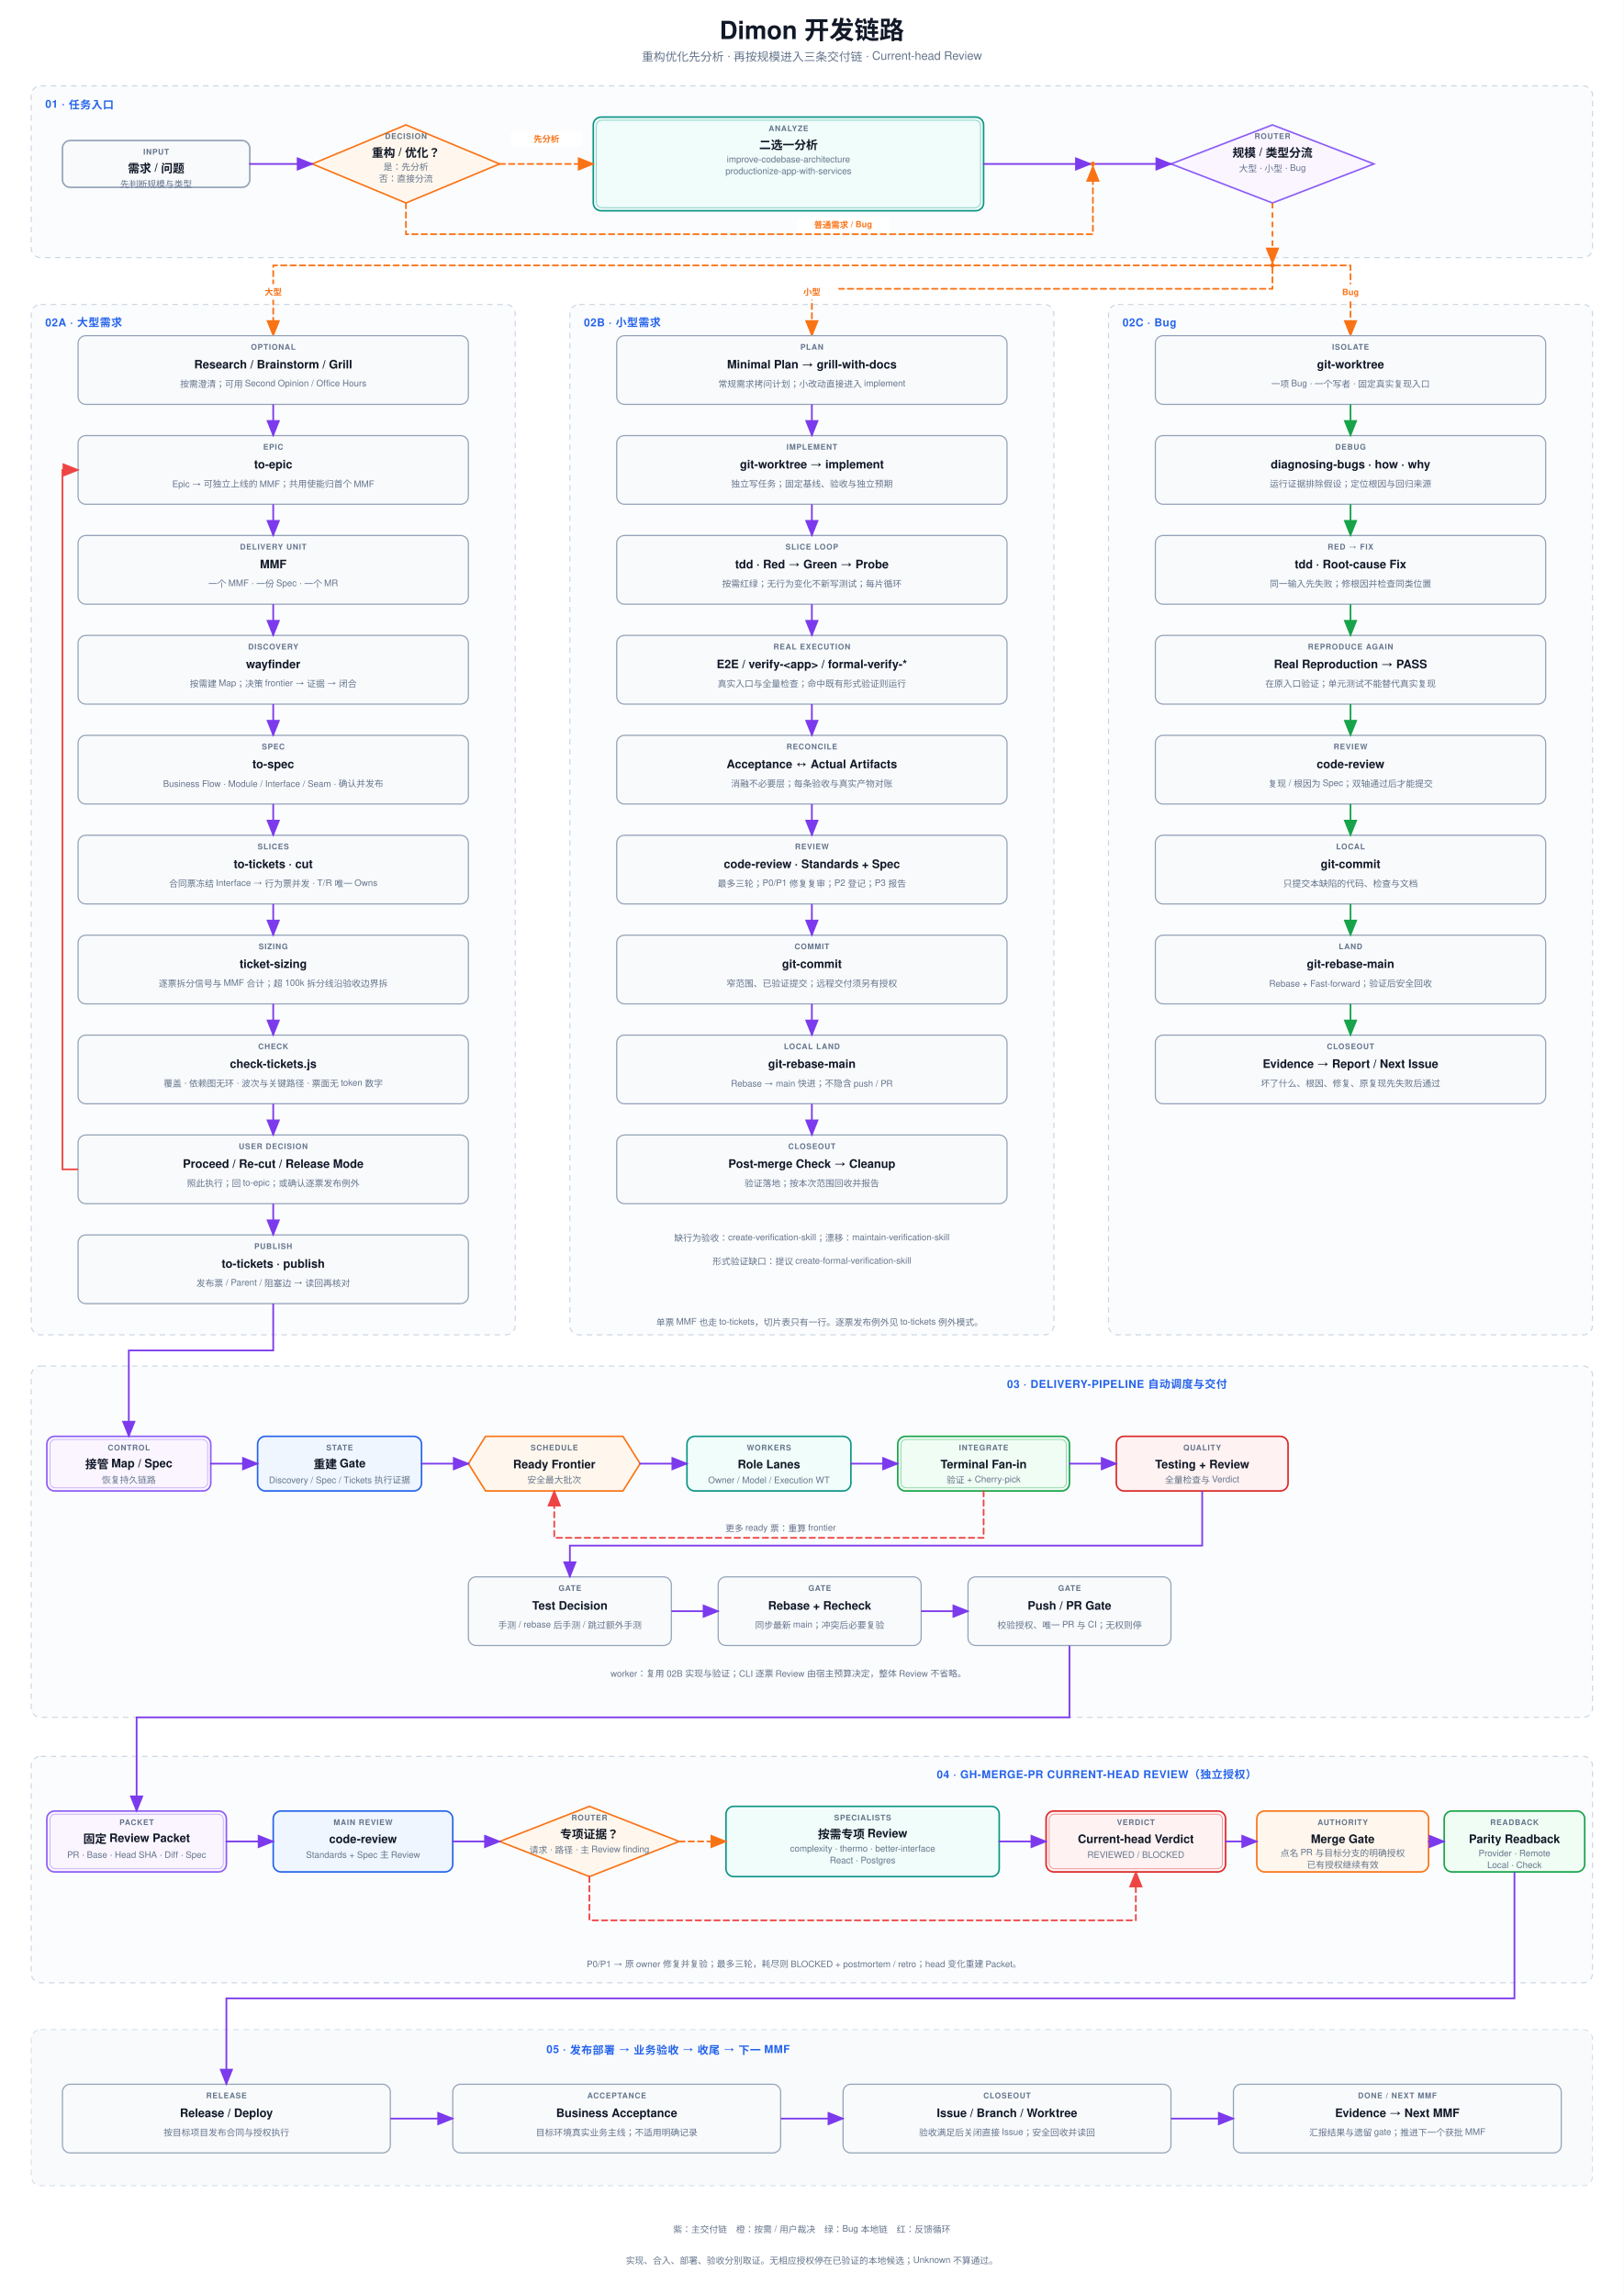
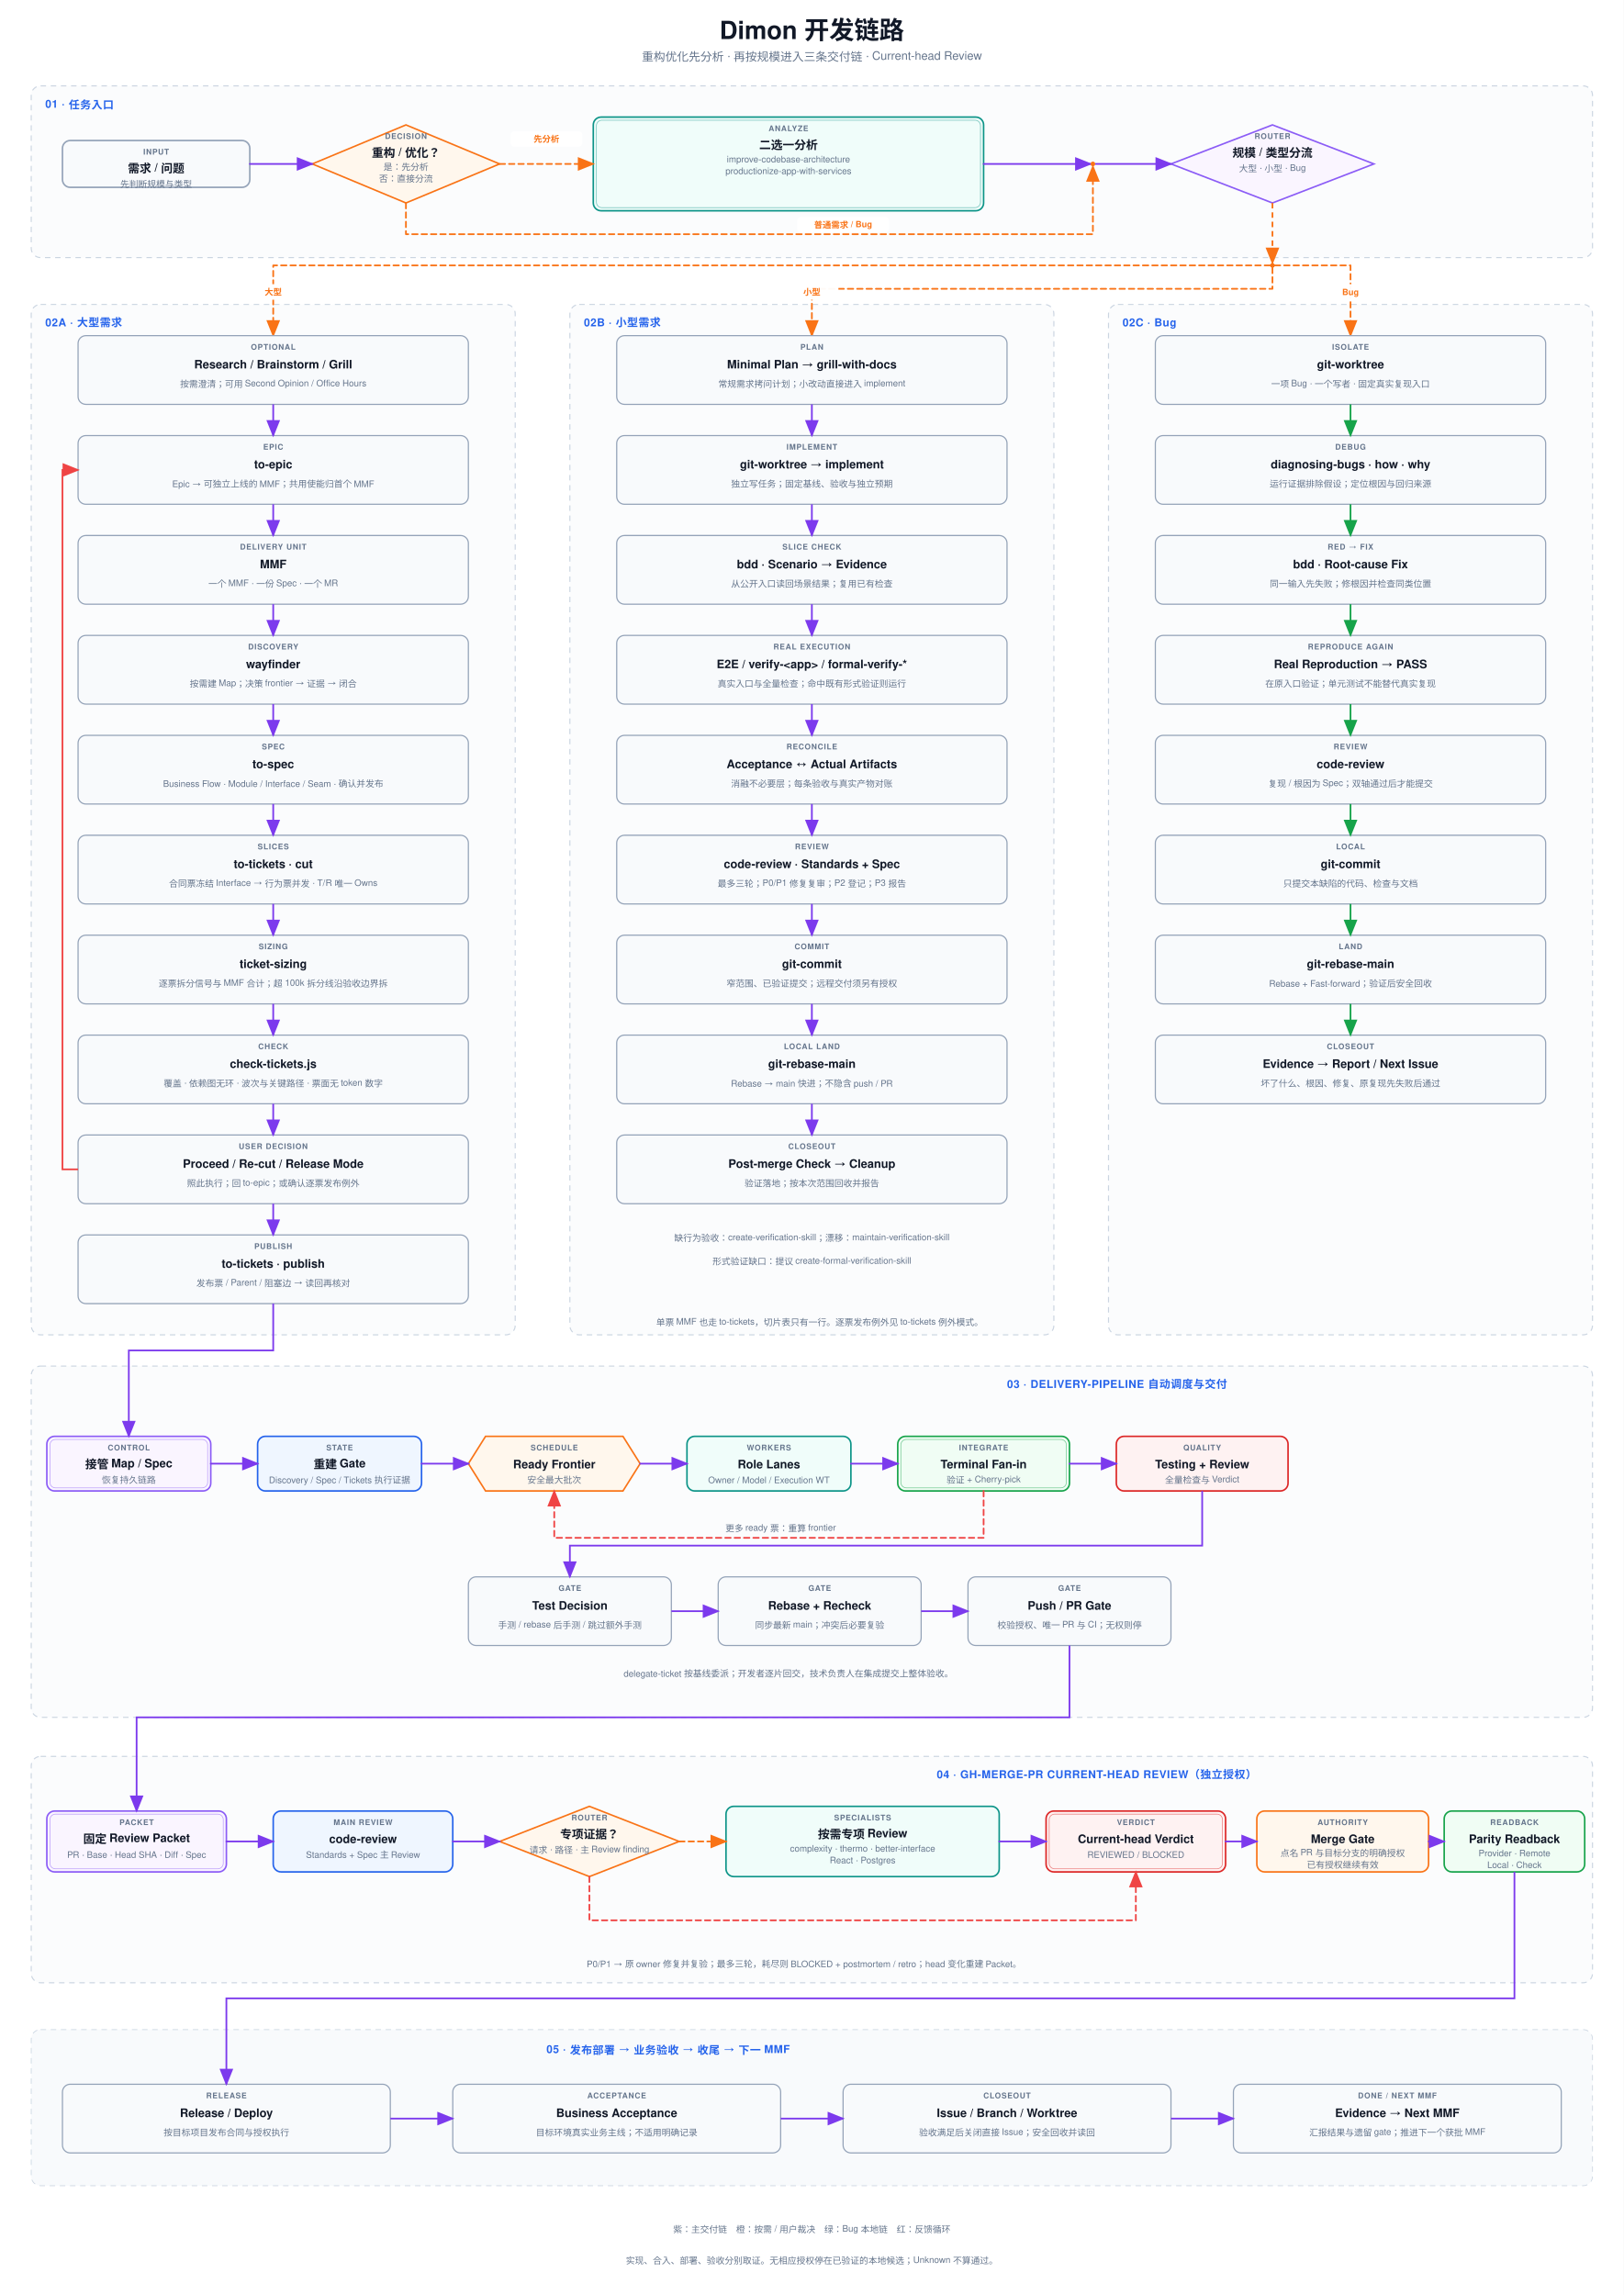
<svg xmlns="http://www.w3.org/2000/svg" viewBox="0 0 2080 2940" width="2080" height="2940">
  <style>
text { font-family: 'Helvetica Neue', Helvetica, Arial, 'PingFang SC', 'Microsoft YaHei', sans-serif; }
.title { fill:#111827; font-size:32px; font-weight:700; }
.subtitle { fill:#64748b; font-size:15px; }
.section { fill:#2563eb; font-size:14px; font-weight:700; letter-spacing:0.04em; }
.type { fill:#64748b; font-size:10px; font-weight:700; letter-spacing:0.08em; }
.node-title { fill:#111827; font-size:15px; font-weight:700; }
.node-sub { fill:#64748b; font-size:11.5px; }
.edge-label { font-size:11px; font-weight:600; }
.legend { fill:#475569; font-size:12px; }
.footer { fill:#64748b; font-size:12px; }
</style>
  <defs>
    <marker id="arrow-control" markerWidth="10" markerHeight="8" refX="9" refY="4" orient="auto">
      <polygon points="0 0, 10 4, 0 8" fill="#7c3aed" />
    </marker>
    <marker id="arrow-choice" markerWidth="10" markerHeight="8" refX="9" refY="4" orient="auto">
      <polygon points="0 0, 10 4, 0 8" fill="#f97316" />
    </marker>
    <marker id="arrow-bug" markerWidth="10" markerHeight="8" refX="9" refY="4" orient="auto">
      <polygon points="0 0, 10 4, 0 8" fill="#16a34a" />
    </marker>
    <marker id="arrow-feedback" markerWidth="10" markerHeight="8" refX="9" refY="4" orient="auto">
      <polygon points="0 0, 10 4, 0 8" fill="#ef4444" />
    </marker>
  </defs>
  <rect data-graph-role="background" width="2080" height="2940" fill="#ffffff" />
  <text x="1040" y="50" text-anchor="middle" class="title">Dimon 开发链路</text>
  <text x="1040" y="78" text-anchor="middle" class="subtitle">重构优化先分析 · 再按规模进入三条交付链 · Current-head Review</text>
  <g data-graph-role="container">
    <rect data-graph-role="container" x="40" y="110" width="2000" height="220" rx="12" fill="#f8fafc" fill-opacity="0.58" stroke="#cbd5e1" stroke-width="1.4" stroke-dasharray="7 6" />
    <text x="58" y="138" class="section">01 · 任务入口</text>
  </g>
  <g data-graph-role="container">
    <rect data-graph-role="container" x="40" y="390" width="620" height="1320" rx="12" fill="#f8fafc" fill-opacity="0.58" stroke="#cbd5e1" stroke-width="1.4" stroke-dasharray="7 6" />
    <text x="58" y="418" class="section">02A · 大型需求</text>
  </g>
  <g data-graph-role="container">
    <rect data-graph-role="container" x="730" y="390" width="620" height="1320" rx="12" fill="#f8fafc" fill-opacity="0.58" stroke="#cbd5e1" stroke-width="1.4" stroke-dasharray="7 6" />
    <text x="748" y="418" class="section">02B · 小型需求</text>
  </g>
  <g data-graph-role="container">
    <rect data-graph-role="container" x="1420" y="390" width="620" height="1320" rx="12" fill="#f8fafc" fill-opacity="0.58" stroke="#cbd5e1" stroke-width="1.4" stroke-dasharray="7 6" />
    <text x="1438" y="418" class="section">02C · Bug</text>
  </g>
  <g data-graph-role="node" data-node-id="request">
    <rect x="80" y="180" width="240" height="60" rx="10" fill="#f8fafc" stroke="#94a3b8" stroke-width="2" />
    <text x="200.0" y="198" text-anchor="middle" class="type">INPUT</text>
    <text x="200.0" y="221" text-anchor="middle" class="node-title">需求 / 问题</text>
    <text x="200.0" y="240" text-anchor="middle" class="node-sub">先判断规模与类型</text>
  </g>
  <g data-graph-role="node" data-node-id="kind">
    <polygon points="520.0,160 640,210.0 520.0,260 400,210.0" fill="#fff7ed" stroke="#f97316" stroke-width="2" />
    <text x="520.0" y="178" text-anchor="middle" class="type">DECISION</text>
    <text x="520.0" y="201" text-anchor="middle" class="node-title">重构 / 优化？</text>
    <text x="520.0" y="218" text-anchor="middle" class="node-sub">是：先分析</text>
    <text x="520.0" y="233" text-anchor="middle" class="node-sub">否：直接分流</text>
  </g>
  <g data-graph-role="node" data-node-id="analysis">
    <rect x="760" y="150" width="500" height="120" rx="10" fill="#f0fdfa" stroke="#0d9488" stroke-width="2" />
    <rect x="764" y="154" width="492" height="112" rx="7" fill="none" stroke="#0d9488" stroke-width="0.9" opacity="0.55" />
    <text x="1010.0" y="168" text-anchor="middle" class="type">ANALYZE</text>
    <text x="1010.0" y="191" text-anchor="middle" class="node-title">二选一分析</text>
    <text x="1010.0" y="208" text-anchor="middle" class="node-sub">improve-codebase-architecture</text>
    <text x="1010.0" y="223" text-anchor="middle" class="node-sub">productionize-app-with-services</text>
  </g>
  <g data-graph-role="node" data-node-id="route">
    <polygon points="1630.0,160 1760,210.0 1630.0,260 1500,210.0" fill="#faf5ff" stroke="#8b5cf6" stroke-width="2" />
    <text x="1630.0" y="178" text-anchor="middle" class="type">ROUTER</text>
    <text x="1630.0" y="201" text-anchor="middle" class="node-title">规模 / 类型分流</text>
    <text x="1630.0" y="220" text-anchor="middle" class="node-sub">大型 · 小型 · Bug</text>
  </g>
  <path id="start" data-graph-role="edge" data-source="request" data-target="kind" d="M320 210 H400" fill="none" stroke="#7c3aed" stroke-width="2.2" stroke-linejoin="round" stroke-linecap="round" marker-end="url(#arrow-control)" />
  <path id="kind-analysis" data-graph-role="edge" data-source="kind" data-target="analysis" d="M640 210 H760" fill="none" stroke="#f97316" stroke-width="2.2" stroke-linejoin="round" stroke-linecap="round" marker-end="url(#arrow-choice)" stroke-dasharray="7 5" />
  <path id="analysis-route" data-graph-role="edge" data-source="analysis" data-target="entry-junction" d="M1260 210 H1397" fill="none" stroke="#7c3aed" stroke-width="2.2" stroke-linejoin="round" stroke-linecap="round" marker-end="url(#arrow-control)" />
  <path id="kind-direct" data-graph-role="edge" data-source="kind" data-target="entry-junction" d="M520 260 V300 H1400 V213" fill="none" stroke="#f97316" stroke-width="2.2" stroke-linejoin="round" stroke-linecap="round" marker-end="url(#arrow-choice)" stroke-dasharray="7 5" />
  <g data-graph-role="label">
    <rect x="654.0" y="168" width="92" height="20" rx="5" fill="#ffffff" opacity="0.96" />
    <text x="700" y="182" text-anchor="middle" class="edge-label" fill="#f97316">先分析</text>
  </g>
  <g data-graph-role="label">
    <rect x="1021.0" y="278" width="118" height="20" rx="5" fill="#ffffff" opacity="0.96" />
    <text x="1080" y="292" text-anchor="middle" class="edge-label" fill="#f97316">普通需求 / Bug</text>
  </g>
  <path id="route-0" data-graph-role="edge" data-source="route-junction" data-target="large-clarify" d="M1627 340 H350 V430" fill="none" stroke="#f97316" stroke-width="2.2" stroke-linejoin="round" stroke-linecap="round" marker-end="url(#arrow-choice)" stroke-dasharray="7 5" />
  <g data-graph-role="label">
    <rect x="316.0" y="364" width="68" height="20" rx="5" fill="#ffffff" opacity="0.96" />
    <text x="350" y="378" text-anchor="middle" class="edge-label" fill="#f97316">大型</text>
  </g>
  <path id="route-1" data-graph-role="edge" data-source="route-junction" data-target="small-grill" d="M1630 343 V370 H1040 V430" fill="none" stroke="#f97316" stroke-width="2.2" stroke-linejoin="round" stroke-linecap="round" marker-end="url(#arrow-choice)" stroke-dasharray="7 5" />
  <g data-graph-role="label">
    <rect x="1006.0" y="364" width="68" height="20" rx="5" fill="#ffffff" opacity="0.96" />
    <text x="1040" y="378" text-anchor="middle" class="edge-label" fill="#f97316">小型</text>
  </g>
  <path id="route-2" data-graph-role="edge" data-source="route-junction" data-target="bug-worktree" d="M1633 340 H1730 V430" fill="none" stroke="#f97316" stroke-width="2.2" stroke-linejoin="round" stroke-linecap="round" marker-end="url(#arrow-choice)" stroke-dasharray="7 5" />
  <g data-graph-role="label">
    <rect x="1696.0" y="364" width="68" height="20" rx="5" fill="#ffffff" opacity="0.96" />
    <text x="1730" y="378" text-anchor="middle" class="edge-label" fill="#f97316">Bug</text>
  </g>
  <path id="entry-route" data-graph-role="edge" data-source="entry-junction" data-target="route" d="M1403 210 H1500" fill="none" stroke="#7c3aed" stroke-width="2.2" marker-end="url(#arrow-control)" />
  <path id="route-trunk" data-graph-role="edge" data-source="route" data-target="route-junction" d="M1630 260 V337" fill="none" stroke="#f97316" stroke-width="2.2" marker-end="url(#arrow-choice)" stroke-dasharray="7 5" />
  <g data-graph-role="node" data-node-id="entry-junction">
    <circle cx="1400" cy="210" r="3" fill="#f97316" />
  </g>
  <g data-graph-role="node" data-node-id="route-junction">
    <circle cx="1630" cy="340" r="3" fill="#f97316" />
  </g>
  <g data-graph-role="node" data-node-id="large-clarify" id="large-clarify">
    <rect x="100" y="430" width="500" height="88" rx="10" fill="#f8fafc" stroke="#94a3b8" stroke-width="1.5" />
    <text x="350.0" y="448" text-anchor="middle" class="type">OPTIONAL</text>
    <text x="350.0" y="472" text-anchor="middle" class="node-title">Research / Brainstorm / Grill</text>
    <text x="350.0" y="496" text-anchor="middle" class="node-sub">按需澄清；可用 Second Opinion / Office Hours</text>
  </g>
  <g data-graph-role="node" data-node-id="to-epic" id="to-epic">
    <rect x="100" y="558" width="500" height="88" rx="10" fill="#f8fafc" stroke="#94a3b8" stroke-width="1.5" />
    <text x="350.0" y="576" text-anchor="middle" class="type">EPIC</text>
    <text x="350.0" y="600" text-anchor="middle" class="node-title">to-epic</text>
    <text x="350.0" y="624" text-anchor="middle" class="node-sub">Epic → 可独立上线的 MMF；共用使能归首个 MMF</text>
  </g>
  <path id="large-clarify-1" data-graph-role="edge" data-source="large-clarify" data-target="to-epic" d="M350 518 V558" fill="none" stroke="#7c3aed" stroke-width="2.2" marker-end="url(#arrow-control)" />
  <g data-graph-role="node" data-node-id="mmf" id="mmf">
    <rect x="100" y="686" width="500" height="88" rx="10" fill="#f8fafc" stroke="#94a3b8" stroke-width="1.5" />
    <text x="350.0" y="704" text-anchor="middle" class="type">DELIVERY UNIT</text>
    <text x="350.0" y="728" text-anchor="middle" class="node-title">MMF</text>
    <text x="350.0" y="752" text-anchor="middle" class="node-sub">一个 MMF · 一份 Spec · 一个 MR</text>
  </g>
  <path id="large-clarify-2" data-graph-role="edge" data-source="to-epic" data-target="mmf" d="M350 646 V686" fill="none" stroke="#7c3aed" stroke-width="2.2" marker-end="url(#arrow-control)" />
  <g data-graph-role="node" data-node-id="large-wayfinder" id="large-wayfinder">
    <rect x="100" y="814" width="500" height="88" rx="10" fill="#f8fafc" stroke="#94a3b8" stroke-width="1.5" />
    <text x="350.0" y="832" text-anchor="middle" class="type">DISCOVERY</text>
    <text x="350.0" y="856" text-anchor="middle" class="node-title">wayfinder</text>
    <text x="350.0" y="880" text-anchor="middle" class="node-sub">按需建 Map；决策 frontier → 证据 → 闭合</text>
  </g>
  <path id="large-clarify-3" data-graph-role="edge" data-source="mmf" data-target="large-wayfinder" d="M350 774 V814" fill="none" stroke="#7c3aed" stroke-width="2.2" marker-end="url(#arrow-control)" />
  <g data-graph-role="node" data-node-id="to-spec" id="to-spec">
    <rect x="100" y="942" width="500" height="88" rx="10" fill="#f8fafc" stroke="#94a3b8" stroke-width="1.5" />
    <text x="350.0" y="960" text-anchor="middle" class="type">SPEC</text>
    <text x="350.0" y="984" text-anchor="middle" class="node-title">to-spec</text>
    <text x="350.0" y="1008" text-anchor="middle" class="node-sub">Business Flow · Module / Interface / Seam · 确认并发布</text>
  </g>
  <path id="large-clarify-4" data-graph-role="edge" data-source="large-wayfinder" data-target="to-spec" d="M350 902 V942" fill="none" stroke="#7c3aed" stroke-width="2.2" marker-end="url(#arrow-control)" />
  <g data-graph-role="node" data-node-id="to-tickets" id="to-tickets">
    <rect x="100" y="1070" width="500" height="88" rx="10" fill="#f8fafc" stroke="#94a3b8" stroke-width="1.5" />
    <text x="350.0" y="1088" text-anchor="middle" class="type">SLICES</text>
    <text x="350.0" y="1112" text-anchor="middle" class="node-title">to-tickets · cut</text>
    <text x="350.0" y="1136" text-anchor="middle" class="node-sub">合同票冻结 Interface → 行为票并发 · T/R 唯一 Owns</text>
  </g>
  <path id="large-clarify-5" data-graph-role="edge" data-source="to-spec" data-target="to-tickets" d="M350 1030 V1070" fill="none" stroke="#7c3aed" stroke-width="2.2" marker-end="url(#arrow-control)" />
  <g data-graph-role="node" data-node-id="ticket-sizing" id="ticket-sizing">
    <rect x="100" y="1198" width="500" height="88" rx="10" fill="#f8fafc" stroke="#94a3b8" stroke-width="1.5" />
    <text x="350.0" y="1216" text-anchor="middle" class="type">SIZING</text>
    <text x="350.0" y="1240" text-anchor="middle" class="node-title">ticket-sizing</text>
    <text x="350.0" y="1264" text-anchor="middle" class="node-sub">逐票拆分信号与 MMF 合计；超 100k 拆分线沿验收边界拆</text>
  </g>
  <path id="large-clarify-6" data-graph-role="edge" data-source="to-tickets" data-target="ticket-sizing" d="M350 1158 V1198" fill="none" stroke="#7c3aed" stroke-width="2.2" marker-end="url(#arrow-control)" />
  <g data-graph-role="node" data-node-id="check-tickets" id="check-tickets">
    <rect x="100" y="1326" width="500" height="88" rx="10" fill="#f8fafc" stroke="#94a3b8" stroke-width="1.5" />
    <text x="350.0" y="1344" text-anchor="middle" class="type">CHECK</text>
    <text x="350.0" y="1368" text-anchor="middle" class="node-title">check-tickets.js</text>
    <text x="350.0" y="1392" text-anchor="middle" class="node-sub">覆盖 · 依赖图无环 · 波次与关键路径 · 票面无 token 数字</text>
  </g>
  <path id="large-clarify-7" data-graph-role="edge" data-source="ticket-sizing" data-target="check-tickets" d="M350 1286 V1326" fill="none" stroke="#7c3aed" stroke-width="2.2" marker-end="url(#arrow-control)" />
  <g data-graph-role="node" data-node-id="ticket-decision" id="ticket-decision">
    <rect x="100" y="1454" width="500" height="88" rx="10" fill="#f8fafc" stroke="#94a3b8" stroke-width="1.5" />
    <text x="350.0" y="1472" text-anchor="middle" class="type">USER DECISION</text>
    <text x="350.0" y="1496" text-anchor="middle" class="node-title">Proceed / Re-cut / Release Mode</text>
    <text x="350.0" y="1520" text-anchor="middle" class="node-sub">照此执行；回 to-epic；或确认逐票发布例外</text>
  </g>
  <path id="large-clarify-8" data-graph-role="edge" data-source="check-tickets" data-target="ticket-decision" d="M350 1414 V1454" fill="none" stroke="#7c3aed" stroke-width="2.2" marker-end="url(#arrow-control)" />
  <g data-graph-role="node" data-node-id="to-tickets-publish" id="to-tickets-publish">
    <rect x="100" y="1582" width="500" height="88" rx="10" fill="#f8fafc" stroke="#94a3b8" stroke-width="1.5" />
    <text x="350.0" y="1600" text-anchor="middle" class="type">PUBLISH</text>
    <text x="350.0" y="1624" text-anchor="middle" class="node-title">to-tickets · publish</text>
    <text x="350.0" y="1648" text-anchor="middle" class="node-sub">发布票 / Parent / 阻塞边 → 读回再核对</text>
  </g>
  <path id="large-clarify-9" data-graph-role="edge" data-source="ticket-decision" data-target="to-tickets-publish" d="M350 1542 V1582" fill="none" stroke="#7c3aed" stroke-width="2.2" marker-end="url(#arrow-control)" />
  <g data-graph-role="node" data-node-id="small-grill" id="small-grill">
    <rect x="790" y="430" width="500" height="88" rx="10" fill="#f8fafc" stroke="#94a3b8" stroke-width="1.5" />
    <text x="1040.0" y="448" text-anchor="middle" class="type">PLAN</text>
    <text x="1040.0" y="472" text-anchor="middle" class="node-title">Minimal Plan → grill-with-docs</text>
    <text x="1040.0" y="496" text-anchor="middle" class="node-sub">常规需求拷问计划；小改动直接进入 implement</text>
  </g>
  <g data-graph-role="node" data-node-id="implement" id="implement">
    <rect x="790" y="558" width="500" height="88" rx="10" fill="#f8fafc" stroke="#94a3b8" stroke-width="1.5" />
    <text x="1040.0" y="576" text-anchor="middle" class="type">IMPLEMENT</text>
    <text x="1040.0" y="600" text-anchor="middle" class="node-title">git-worktree → implement</text>
    <text x="1040.0" y="624" text-anchor="middle" class="node-sub">独立写任务；固定基线、验收与独立预期</text>
  </g>
  <path id="small-grill-1" data-graph-role="edge" data-source="small-grill" data-target="implement" d="M1040 518 V558" fill="none" stroke="#7c3aed" stroke-width="2.2" marker-end="url(#arrow-control)" />
-   <g data-graph-role="node" data-node-id="tdd" id="tdd">
+   <g data-graph-role="node" data-node-id="bdd" id="bdd">
    <rect x="790" y="686" width="500" height="88" rx="10" fill="#f8fafc" stroke="#94a3b8" stroke-width="1.5" />
-     <text x="1040.0" y="704" text-anchor="middle" class="type">SLICE LOOP</text>
-     <text x="1040.0" y="728" text-anchor="middle" class="node-title">tdd · Red → Green → Probe</text>
-     <text x="1040.0" y="752" text-anchor="middle" class="node-sub">按需红绿；无行为变化不新写测试；每片循环</text>
-   </g>
-   <path id="small-grill-2" data-graph-role="edge" data-source="implement" data-target="tdd" d="M1040 646 V686" fill="none" stroke="#7c3aed" stroke-width="2.2" marker-end="url(#arrow-control)" />
+     <text x="1040.0" y="704" text-anchor="middle" class="type">SLICE CHECK</text>
+     <text x="1040.0" y="728" text-anchor="middle" class="node-title">bdd · Scenario → Evidence</text>
+     <text x="1040.0" y="752" text-anchor="middle" class="node-sub">从公开入口读回场景结果；复用已有检查</text>
+   </g>
+   <path id="small-grill-2" data-graph-role="edge" data-source="implement" data-target="bdd" d="M1040 646 V686" fill="none" stroke="#7c3aed" stroke-width="2.2" marker-end="url(#arrow-control)" />
  <g data-graph-role="node" data-node-id="verify" id="verify">
    <rect x="790" y="814" width="500" height="88" rx="10" fill="#f8fafc" stroke="#94a3b8" stroke-width="1.5" />
    <text x="1040.0" y="832" text-anchor="middle" class="type">REAL EXECUTION</text>
    <text x="1040.0" y="856" text-anchor="middle" class="node-title">E2E / verify-&lt;app&gt; / formal-verify-*</text>
    <text x="1040.0" y="880" text-anchor="middle" class="node-sub">真实入口与全量检查；命中既有形式验证则运行</text>
  </g>
-   <path id="small-grill-3" data-graph-role="edge" data-source="tdd" data-target="verify" d="M1040 774 V814" fill="none" stroke="#7c3aed" stroke-width="2.2" marker-end="url(#arrow-control)" />
+   <path id="small-grill-3" data-graph-role="edge" data-source="bdd" data-target="verify" d="M1040 774 V814" fill="none" stroke="#7c3aed" stroke-width="2.2" marker-end="url(#arrow-control)" />
  <g data-graph-role="node" data-node-id="reconcile" id="reconcile">
    <rect x="790" y="942" width="500" height="88" rx="10" fill="#f8fafc" stroke="#94a3b8" stroke-width="1.5" />
    <text x="1040.0" y="960" text-anchor="middle" class="type">RECONCILE</text>
    <text x="1040.0" y="984" text-anchor="middle" class="node-title">Acceptance ↔ Actual Artifacts</text>
    <text x="1040.0" y="1008" text-anchor="middle" class="node-sub">消融不必要层；每条验收与真实产物对账</text>
  </g>
  <path id="small-grill-4" data-graph-role="edge" data-source="verify" data-target="reconcile" d="M1040 902 V942" fill="none" stroke="#7c3aed" stroke-width="2.2" marker-end="url(#arrow-control)" />
  <g data-graph-role="node" data-node-id="local-review" id="local-review">
    <rect x="790" y="1070" width="500" height="88" rx="10" fill="#f8fafc" stroke="#94a3b8" stroke-width="1.5" />
    <text x="1040.0" y="1088" text-anchor="middle" class="type">REVIEW</text>
    <text x="1040.0" y="1112" text-anchor="middle" class="node-title">code-review · Standards + Spec</text>
    <text x="1040.0" y="1136" text-anchor="middle" class="node-sub">最多三轮；P0/P1 修复复审；P2 登记；P3 报告</text>
  </g>
  <path id="small-grill-5" data-graph-role="edge" data-source="reconcile" data-target="local-review" d="M1040 1030 V1070" fill="none" stroke="#7c3aed" stroke-width="2.2" marker-end="url(#arrow-control)" />
  <g data-graph-role="node" data-node-id="small-commit" id="small-commit">
    <rect x="790" y="1198" width="500" height="88" rx="10" fill="#f8fafc" stroke="#94a3b8" stroke-width="1.5" />
    <text x="1040.0" y="1216" text-anchor="middle" class="type">COMMIT</text>
    <text x="1040.0" y="1240" text-anchor="middle" class="node-title">git-commit</text>
    <text x="1040.0" y="1264" text-anchor="middle" class="node-sub">窄范围、已验证提交；远程交付须另有授权</text>
  </g>
  <path id="small-grill-6" data-graph-role="edge" data-source="local-review" data-target="small-commit" d="M1040 1158 V1198" fill="none" stroke="#7c3aed" stroke-width="2.2" marker-end="url(#arrow-control)" />
  <g data-graph-role="node" data-node-id="small-land" id="small-land">
    <rect x="790" y="1326" width="500" height="88" rx="10" fill="#f8fafc" stroke="#94a3b8" stroke-width="1.5" />
    <text x="1040.0" y="1344" text-anchor="middle" class="type">LOCAL LAND</text>
    <text x="1040.0" y="1368" text-anchor="middle" class="node-title">git-rebase-main</text>
    <text x="1040.0" y="1392" text-anchor="middle" class="node-sub">Rebase → main 快进；不隐含 push / PR</text>
  </g>
  <path id="small-grill-7" data-graph-role="edge" data-source="small-commit" data-target="small-land" d="M1040 1286 V1326" fill="none" stroke="#7c3aed" stroke-width="2.2" marker-end="url(#arrow-control)" />
  <g data-graph-role="node" data-node-id="small-close" id="small-close">
    <rect x="790" y="1454" width="500" height="88" rx="10" fill="#f8fafc" stroke="#94a3b8" stroke-width="1.5" />
    <text x="1040.0" y="1472" text-anchor="middle" class="type">CLOSEOUT</text>
    <text x="1040.0" y="1496" text-anchor="middle" class="node-title">Post-merge Check → Cleanup</text>
    <text x="1040.0" y="1520" text-anchor="middle" class="node-sub">验证落地；按本次范围回收并报告</text>
  </g>
  <path id="small-grill-8" data-graph-role="edge" data-source="small-land" data-target="small-close" d="M1040 1414 V1454" fill="none" stroke="#7c3aed" stroke-width="2.2" marker-end="url(#arrow-control)" />
  <g data-graph-role="node" data-node-id="bug-worktree" id="bug-worktree">
    <rect x="1480" y="430" width="500" height="88" rx="10" fill="#f8fafc" stroke="#94a3b8" stroke-width="1.5" />
    <text x="1730.0" y="448" text-anchor="middle" class="type">ISOLATE</text>
    <text x="1730.0" y="472" text-anchor="middle" class="node-title">git-worktree</text>
    <text x="1730.0" y="496" text-anchor="middle" class="node-sub">一项 Bug · 一个写者 · 固定真实复现入口</text>
  </g>
  <g data-graph-role="node" data-node-id="diagnosing-bugs" id="diagnosing-bugs">
    <rect x="1480" y="558" width="500" height="88" rx="10" fill="#f8fafc" stroke="#94a3b8" stroke-width="1.5" />
    <text x="1730.0" y="576" text-anchor="middle" class="type">DEBUG</text>
    <text x="1730.0" y="600" text-anchor="middle" class="node-title">diagnosing-bugs · how · why</text>
    <text x="1730.0" y="624" text-anchor="middle" class="node-sub">运行证据排除假设；定位根因与回归来源</text>
  </g>
  <path id="bug-worktree-1" data-graph-role="edge" data-source="bug-worktree" data-target="diagnosing-bugs" d="M1730 518 V558" fill="none" stroke="#16a34a" stroke-width="2.2" marker-end="url(#arrow-bug)" />
  <g data-graph-role="node" data-node-id="bug-fix" id="bug-fix">
    <rect x="1480" y="686" width="500" height="88" rx="10" fill="#f8fafc" stroke="#94a3b8" stroke-width="1.5" />
    <text x="1730.0" y="704" text-anchor="middle" class="type">RED → FIX</text>
-     <text x="1730.0" y="728" text-anchor="middle" class="node-title">tdd · Root-cause Fix</text>
+     <text x="1730.0" y="728" text-anchor="middle" class="node-title">bdd · Root-cause Fix</text>
    <text x="1730.0" y="752" text-anchor="middle" class="node-sub">同一输入先失败；修根因并检查同类位置</text>
  </g>
  <path id="bug-worktree-2" data-graph-role="edge" data-source="diagnosing-bugs" data-target="bug-fix" d="M1730 646 V686" fill="none" stroke="#16a34a" stroke-width="2.2" marker-end="url(#arrow-bug)" />
  <g data-graph-role="node" data-node-id="bug-verify" id="bug-verify">
    <rect x="1480" y="814" width="500" height="88" rx="10" fill="#f8fafc" stroke="#94a3b8" stroke-width="1.5" />
    <text x="1730.0" y="832" text-anchor="middle" class="type">REPRODUCE AGAIN</text>
    <text x="1730.0" y="856" text-anchor="middle" class="node-title">Real Reproduction → PASS</text>
    <text x="1730.0" y="880" text-anchor="middle" class="node-sub">在原入口验证；单元测试不能替代真实复现</text>
  </g>
  <path id="bug-worktree-3" data-graph-role="edge" data-source="bug-fix" data-target="bug-verify" d="M1730 774 V814" fill="none" stroke="#16a34a" stroke-width="2.2" marker-end="url(#arrow-bug)" />
  <g data-graph-role="node" data-node-id="bug-review" id="bug-review">
    <rect x="1480" y="942" width="500" height="88" rx="10" fill="#f8fafc" stroke="#94a3b8" stroke-width="1.5" />
    <text x="1730.0" y="960" text-anchor="middle" class="type">REVIEW</text>
    <text x="1730.0" y="984" text-anchor="middle" class="node-title">code-review</text>
    <text x="1730.0" y="1008" text-anchor="middle" class="node-sub">复现 / 根因为 Spec；双轴通过后才能提交</text>
  </g>
  <path id="bug-worktree-4" data-graph-role="edge" data-source="bug-verify" data-target="bug-review" d="M1730 902 V942" fill="none" stroke="#16a34a" stroke-width="2.2" marker-end="url(#arrow-bug)" />
  <g data-graph-role="node" data-node-id="git-commit" id="git-commit">
    <rect x="1480" y="1070" width="500" height="88" rx="10" fill="#f8fafc" stroke="#94a3b8" stroke-width="1.5" />
    <text x="1730.0" y="1088" text-anchor="middle" class="type">LOCAL</text>
    <text x="1730.0" y="1112" text-anchor="middle" class="node-title">git-commit</text>
    <text x="1730.0" y="1136" text-anchor="middle" class="node-sub">只提交本缺陷的代码、检查与文档</text>
  </g>
  <path id="bug-worktree-5" data-graph-role="edge" data-source="bug-review" data-target="git-commit" d="M1730 1030 V1070" fill="none" stroke="#16a34a" stroke-width="2.2" marker-end="url(#arrow-bug)" />
  <g data-graph-role="node" data-node-id="git-rebase-main" id="git-rebase-main">
    <rect x="1480" y="1198" width="500" height="88" rx="10" fill="#f8fafc" stroke="#94a3b8" stroke-width="1.5" />
    <text x="1730.0" y="1216" text-anchor="middle" class="type">LAND</text>
    <text x="1730.0" y="1240" text-anchor="middle" class="node-title">git-rebase-main</text>
    <text x="1730.0" y="1264" text-anchor="middle" class="node-sub">Rebase + Fast-forward；验证后安全回收</text>
  </g>
  <path id="bug-worktree-6" data-graph-role="edge" data-source="git-commit" data-target="git-rebase-main" d="M1730 1158 V1198" fill="none" stroke="#16a34a" stroke-width="2.2" marker-end="url(#arrow-bug)" />
  <g data-graph-role="node" data-node-id="bug-close" id="bug-close">
    <rect x="1480" y="1326" width="500" height="88" rx="10" fill="#f8fafc" stroke="#94a3b8" stroke-width="1.5" />
    <text x="1730.0" y="1344" text-anchor="middle" class="type">CLOSEOUT</text>
    <text x="1730.0" y="1368" text-anchor="middle" class="node-title">Evidence → Report / Next Issue</text>
    <text x="1730.0" y="1392" text-anchor="middle" class="node-sub">坏了什么、根因、修复、原复现先失败后通过</text>
  </g>
  <path id="bug-worktree-7" data-graph-role="edge" data-source="git-rebase-main" data-target="bug-close" d="M1730 1286 V1326" fill="none" stroke="#16a34a" stroke-width="2.2" marker-end="url(#arrow-bug)" />
  <path id="re-cut-mmf" data-graph-role="edge" data-source="ticket-decision" data-target="to-epic" d="M100 1498 H80 V602 H100" fill="none" stroke="#ef4444" stroke-width="2.2" marker-end="url(#arrow-feedback)" />
  <text x="1040.0" y="1590" text-anchor="middle" class="node-sub">缺行为验收：create-verification-skill；漂移：maintain-verification-skill</text>
  <text x="1040.0" y="1620" text-anchor="middle" class="node-sub">形式验证缺口：提议 create-formal-verification-skill</text>
  <text x="1050.0" y="1698" text-anchor="middle" class="node-sub">单票 MMF 也走 to-tickets，切片表只有一行。逐票发布例外见 to-tickets 例外模式。</text>
  <g data-graph-role="container" transform="translate(0 960)">
    <rect data-graph-role="container" x="40" y="790" width="2000" height="450" rx="12" fill="#f8fafc" fill-opacity="0.58" stroke="#cbd5e1" stroke-width="1.4" stroke-dasharray="7 6" />
    <text x="1290" y="818" class="section">03 · DELIVERY-PIPELINE 自动调度与交付</text>
  </g>
  <g data-graph-role="node" data-node-id="dp-input" transform="translate(0 970)">
    <rect x="60" y="870" width="210" height="70" rx="10" fill="#faf5ff" stroke="#8b5cf6" stroke-width="2" />
    <rect x="64" y="874" width="202" height="62" rx="7" fill="none" stroke="#8b5cf6" stroke-width="0.9" opacity="0.55" />
    <text x="165.0" y="888" text-anchor="middle" class="type">CONTROL</text>
    <text x="165.0" y="911" text-anchor="middle" class="node-title">接管 Map / Spec</text>
    <text x="165.0" y="930" text-anchor="middle" class="node-sub">恢复持久链路</text>
  </g>
  <g data-graph-role="node" data-node-id="gate" transform="translate(0 970)">
    <rect x="330" y="870" width="210" height="70" rx="10" fill="#eff6ff" stroke="#2563eb" stroke-width="2" />
    <text x="435.0" y="888" text-anchor="middle" class="type">STATE</text>
    <text x="435.0" y="911" text-anchor="middle" class="node-title">重建 Gate</text>
    <text x="435.0" y="930" text-anchor="middle" class="node-sub">Discovery / Spec / Tickets 执行证据</text>
  </g>
  <g data-graph-role="node" data-node-id="frontier" transform="translate(0 970)">
    <polygon points="622,870 798,870 820,905.0 798,940 622,940 600,905.0" fill="#fff7ed" stroke="#f97316" stroke-width="2" />
    <text x="710.0" y="888" text-anchor="middle" class="type">SCHEDULE</text>
    <text x="710.0" y="911" text-anchor="middle" class="node-title">Ready Frontier</text>
    <text x="710.0" y="930" text-anchor="middle" class="node-sub">安全最大批次</text>
  </g>
  <g data-graph-role="node" data-node-id="lanes" transform="translate(0 970)">
    <rect x="880" y="870" width="210" height="70" rx="10" fill="#f0fdfa" stroke="#0d9488" stroke-width="2" />
    <text x="985.0" y="888" text-anchor="middle" class="type">WORKERS</text>
    <text x="985.0" y="911" text-anchor="middle" class="node-title">Role Lanes</text>
    <text x="985.0" y="930" text-anchor="middle" class="node-sub">Owner / Model / Execution WT</text>
  </g>
  <g data-graph-role="node" data-node-id="fanin" transform="translate(0 970)">
    <rect x="1150" y="870" width="220" height="70" rx="10" fill="#f0fdf4" stroke="#16a34a" stroke-width="2" />
    <rect x="1154" y="874" width="212" height="62" rx="7" fill="none" stroke="#16a34a" stroke-width="0.9" opacity="0.55" />
    <text x="1260.0" y="888" text-anchor="middle" class="type">INTEGRATE</text>
    <text x="1260.0" y="911" text-anchor="middle" class="node-title">Terminal Fan-in</text>
    <text x="1260.0" y="930" text-anchor="middle" class="node-sub">验证 + Cherry-pick</text>
  </g>
  <g data-graph-role="node" data-node-id="quality" transform="translate(0 970)">
    <rect x="1430" y="870" width="220" height="70" rx="10" fill="#fef2f2" stroke="#dc2626" stroke-width="2" />
    <text x="1540.0" y="888" text-anchor="middle" class="type">QUALITY</text>
    <text x="1540.0" y="911" text-anchor="middle" class="node-title">Testing + Review</text>
    <text x="1540.0" y="930" text-anchor="middle" class="node-sub">全量检查与 Verdict</text>
  </g>
  <path id="pipeline-0" data-graph-role="edge" data-source="dp-input" data-target="gate" d="M270 905 H330" fill="none" stroke="#7c3aed" stroke-width="2.2" stroke-linejoin="round" stroke-linecap="round" marker-end="url(#arrow-control)" transform="translate(0 970)" />
  <path id="pipeline-1" data-graph-role="edge" data-source="gate" data-target="frontier" d="M540 905 H600" fill="none" stroke="#7c3aed" stroke-width="2.2" stroke-linejoin="round" stroke-linecap="round" marker-end="url(#arrow-control)" transform="translate(0 970)" />
  <path id="pipeline-2" data-graph-role="edge" data-source="frontier" data-target="lanes" d="M820 905 H880" fill="none" stroke="#7c3aed" stroke-width="2.2" stroke-linejoin="round" stroke-linecap="round" marker-end="url(#arrow-control)" transform="translate(0 970)" />
  <path id="pipeline-3" data-graph-role="edge" data-source="lanes" data-target="fanin" d="M1090 905 H1150" fill="none" stroke="#7c3aed" stroke-width="2.2" stroke-linejoin="round" stroke-linecap="round" marker-end="url(#arrow-control)" transform="translate(0 970)" />
  <path id="pipeline-4" data-graph-role="edge" data-source="fanin" data-target="quality" d="M1370 905 H1430" fill="none" stroke="#7c3aed" stroke-width="2.2" stroke-linejoin="round" stroke-linecap="round" marker-end="url(#arrow-control)" transform="translate(0 970)" />
  <path id="pipeline-loop" data-graph-role="edge" data-source="fanin" data-target="frontier" d="M1260 940 V1000 H710 V940" fill="none" stroke="#ef4444" stroke-width="2.2" stroke-linejoin="round" stroke-linecap="round" marker-end="url(#arrow-feedback)" stroke-dasharray="7 5" transform="translate(0 970)" />
  <g data-graph-role="node" data-node-id="test-choice" id="test-choice">
    <rect x="600" y="2020" width="260" height="88" rx="10" fill="#f8fafc" stroke="#94a3b8" stroke-width="1.5" />
    <text x="730.0" y="2038" text-anchor="middle" class="type">GATE</text>
    <text x="730.0" y="2062" text-anchor="middle" class="node-title">Test Decision</text>
    <text x="730.0" y="2086" text-anchor="middle" class="node-sub">手测 / rebase 后手测 / 跳过额外手测</text>
  </g>
  <g data-graph-role="node" data-node-id="sync-main" id="sync-main">
    <rect x="920" y="2020" width="260" height="88" rx="10" fill="#f8fafc" stroke="#94a3b8" stroke-width="1.5" />
    <text x="1050.0" y="2038" text-anchor="middle" class="type">GATE</text>
    <text x="1050.0" y="2062" text-anchor="middle" class="node-title">Rebase + Recheck</text>
    <text x="1050.0" y="2086" text-anchor="middle" class="node-sub">同步最新 main；冲突后必要复验</text>
  </g>
  <g data-graph-role="node" data-node-id="remote" id="remote">
    <rect x="1240" y="2020" width="260" height="88" rx="10" fill="#f8fafc" stroke="#94a3b8" stroke-width="1.5" />
    <text x="1370.0" y="2038" text-anchor="middle" class="type">GATE</text>
    <text x="1370.0" y="2062" text-anchor="middle" class="node-title">Push / PR Gate</text>
    <text x="1370.0" y="2086" text-anchor="middle" class="node-sub">校验授权、唯一 PR 与 CI；无权则停</text>
  </g>
  <path id="quality-test-choice" data-graph-role="edge" data-source="quality" data-target="test-choice" d="M1540 1910 V1980 H730 V2020" fill="none" stroke="#7c3aed" stroke-width="2.2" marker-end="url(#arrow-control)" />
  <path id="test-rebase" data-graph-role="edge" data-source="test-choice" data-target="sync-main" d="M860 2064 H920" fill="none" stroke="#7c3aed" stroke-width="2.2" marker-end="url(#arrow-control)" />
  <path id="rebase-remote" data-graph-role="edge" data-source="sync-main" data-target="remote" d="M1180 2064 H1240" fill="none" stroke="#7c3aed" stroke-width="2.2" marker-end="url(#arrow-control)" />
  <path id="large-pipeline" data-graph-role="edge" data-source="to-tickets-publish" data-target="dp-input" d="M350 1670 V1730 H165 V1840" fill="none" stroke="#7c3aed" stroke-width="2.2" marker-end="url(#arrow-control)" />
  <text x="1000.0" y="1962" text-anchor="middle" class="node-sub">更多 ready 票：重算 frontier</text>
-   <text x="1010.0" y="2148" text-anchor="middle" class="node-sub">worker：复用 02B 实现与验证；CLI 逐票 Review 由宿主预算决定，整体 Review 不省略。</text>
+   <text x="1010.0" y="2148" text-anchor="middle" class="node-sub">delegate-ticket 按基线委派；开发者逐片回交，技术负责人在集成提交上整体验收。</text>
  <g data-graph-role="container" transform="translate(0 1140)">
    <rect data-graph-role="container" x="40" y="1110" width="2000" height="290" rx="12" fill="#f8fafc" fill-opacity="0.58" stroke="#cbd5e1" stroke-width="1.4" stroke-dasharray="7 6" />
    <text x="1200" y="1138" class="section">04 · GH-MERGE-PR CURRENT-HEAD REVIEW（独立授权）</text>
  </g>
  <g data-graph-role="node" data-node-id="review-packet" transform="translate(0 1140)">
    <rect x="60" y="1180" width="230" height="78" rx="10" fill="#faf5ff" stroke="#8b5cf6" stroke-width="2" />
    <rect x="64" y="1184" width="222" height="70" rx="7" fill="none" stroke="#8b5cf6" stroke-width="0.9" opacity="0.55" />
    <text x="175.0" y="1198" text-anchor="middle" class="type">PACKET</text>
    <text x="175.0" y="1221" text-anchor="middle" class="node-title">固定 Review Packet</text>
    <text x="175.0" y="1240" text-anchor="middle" class="node-sub">PR · Base · Head SHA · Diff · Spec</text>
  </g>
  <g data-graph-role="node" data-node-id="code-review" transform="translate(0 1140)">
    <rect x="350" y="1180" width="230" height="78" rx="10" fill="#eff6ff" stroke="#2563eb" stroke-width="2" />
    <text x="465.0" y="1198" text-anchor="middle" class="type">MAIN REVIEW</text>
    <text x="465.0" y="1221" text-anchor="middle" class="node-title">code-review</text>
    <text x="465.0" y="1240" text-anchor="middle" class="node-sub">Standards + Spec 主 Review</text>
  </g>
  <g data-graph-role="node" data-node-id="specialist-gate" transform="translate(0 1140)">
    <polygon points="755.0,1174 870,1219.0 755.0,1264 640,1219.0" fill="#fff7ed" stroke="#f97316" stroke-width="2" />
    <text x="755.0" y="1192" text-anchor="middle" class="type">ROUTER</text>
    <text x="755.0" y="1215" text-anchor="middle" class="node-title">专项证据？</text>
    <text x="755.0" y="1234" text-anchor="middle" class="node-sub">请求 · 路径 · 主 Review finding</text>
  </g>
  <g data-graph-role="node" data-node-id="specialists" transform="translate(0 1140)">
    <rect x="930" y="1174" width="350" height="90" rx="10" fill="#f0fdfa" stroke="#0d9488" stroke-width="2" />
    <text x="1105.0" y="1192" text-anchor="middle" class="type">SPECIALISTS</text>
    <text x="1105.0" y="1215" text-anchor="middle" class="node-title">按需专项 Review</text>
    <text x="1105.0" y="1232" text-anchor="middle" class="node-sub">complexity · thermo · better-interface</text>
    <text x="1105.0" y="1247" text-anchor="middle" class="node-sub">React · Postgres</text>
  </g>
  <g data-graph-role="node" data-node-id="verdict" transform="translate(0 1140)">
    <rect x="1340" y="1180" width="230" height="78" rx="10" fill="#fef2f2" stroke="#dc2626" stroke-width="2" />
    <rect x="1344" y="1184" width="222" height="70" rx="7" fill="none" stroke="#dc2626" stroke-width="0.9" opacity="0.55" />
    <text x="1455.0" y="1198" text-anchor="middle" class="type">VERDICT</text>
    <text x="1455.0" y="1221" text-anchor="middle" class="node-title">Current-head Verdict</text>
    <text x="1455.0" y="1240" text-anchor="middle" class="node-sub">REVIEWED / BLOCKED</text>
  </g>
  <g data-graph-role="node" data-node-id="merge" transform="translate(0 1140)">
    <rect x="1610" y="1180" width="220" height="78" rx="10" fill="#fff7ed" stroke="#f97316" stroke-width="2" />
    <text x="1720.0" y="1198" text-anchor="middle" class="type">AUTHORITY</text>
    <text x="1720.0" y="1221" text-anchor="middle" class="node-title">Merge Gate</text>
    <text x="1720.0" y="1238" text-anchor="middle" class="node-sub">点名 PR 与目标分支的明确授权</text>
    <text x="1720.0" y="1253" text-anchor="middle" class="node-sub">已有授权继续有效</text>
  </g>
  <g data-graph-role="node" data-node-id="parity" transform="translate(0 1140)">
    <rect x="1850" y="1180" width="180" height="78" rx="10" fill="#f0fdf4" stroke="#16a34a" stroke-width="2" />
    <text x="1940.0" y="1198" text-anchor="middle" class="type">READBACK</text>
    <text x="1940.0" y="1221" text-anchor="middle" class="node-title">Parity Readback</text>
    <text x="1940.0" y="1238" text-anchor="middle" class="node-sub">Provider · Remote</text>
    <text x="1940.0" y="1253" text-anchor="middle" class="node-sub">Local · Check</text>
  </g>
  <path id="packet-main" data-graph-role="edge" data-source="review-packet" data-target="code-review" d="M290 1219 H350" fill="none" stroke="#7c3aed" stroke-width="2.2" stroke-linejoin="round" stroke-linecap="round" marker-end="url(#arrow-control)" transform="translate(0 1140)" />
  <path id="main-specialist-gate" data-graph-role="edge" data-source="code-review" data-target="specialist-gate" d="M580 1219 H640" fill="none" stroke="#7c3aed" stroke-width="2.2" stroke-linejoin="round" stroke-linecap="round" marker-end="url(#arrow-control)" transform="translate(0 1140)" />
  <path id="specialist-yes" data-graph-role="edge" data-source="specialist-gate" data-target="specialists" d="M870 1219 H930" fill="none" stroke="#f97316" stroke-width="2.2" stroke-linejoin="round" stroke-linecap="round" marker-end="url(#arrow-choice)" stroke-dasharray="7 5" transform="translate(0 1140)" />
  <path id="specialist-verdict" data-graph-role="edge" data-source="specialists" data-target="verdict" d="M1280 1219 H1340" fill="none" stroke="#7c3aed" stroke-width="2.2" stroke-linejoin="round" stroke-linecap="round" marker-end="url(#arrow-control)" transform="translate(0 1140)" />
  <path id="specialist-no" data-graph-role="edge" data-source="specialist-gate" data-target="verdict" d="M755 1264 V1320 H1455 V1258" fill="none" stroke="#ef4444" stroke-width="2.2" stroke-linejoin="round" stroke-linecap="round" marker-end="url(#arrow-feedback)" stroke-dasharray="7 5" transform="translate(0 1140)" />
  <path id="verdict-merge" data-graph-role="edge" data-source="verdict" data-target="merge" d="M1570 1219 H1610" fill="none" stroke="#7c3aed" stroke-width="2.2" stroke-linejoin="round" stroke-linecap="round" marker-end="url(#arrow-control)" transform="translate(0 1140)" />
  <path id="merge-parity" data-graph-role="edge" data-source="merge" data-target="parity" d="M1830 1219 H1850" fill="none" stroke="#7c3aed" stroke-width="2.2" stroke-linejoin="round" stroke-linecap="round" marker-end="url(#arrow-control)" transform="translate(0 1140)" />
  <path id="remote-review" data-graph-role="edge" data-source="remote" data-target="review-packet" d="M1370 2108 V2200 H175 V2320" fill="none" stroke="#7c3aed" stroke-width="2.2" marker-end="url(#arrow-control)" />
  <text x="1030.0" y="2520" text-anchor="middle" class="node-sub">P0/P1 → 原 owner 修复并复验；最多三轮，耗尽则 BLOCKED + postmortem / retro；head 变化重建 Packet。</text>
  <g data-graph-role="container">
    <rect data-graph-role="container" x="40" y="2600" width="2000" height="200" rx="12" fill="#f8fafc" stroke="#cbd5e1" stroke-dasharray="7 6" />
    <text x="700" y="2630" class="section">05 · 发布部署 → 业务验收 → 收尾 → 下一 MMF</text>
  </g>
  <g data-graph-role="node" data-node-id="deploy" id="deploy">
    <rect x="80" y="2670" width="420" height="88" rx="10" fill="#f8fafc" stroke="#94a3b8" stroke-width="1.5" />
    <text x="290.0" y="2688" text-anchor="middle" class="type">RELEASE</text>
    <text x="290.0" y="2712" text-anchor="middle" class="node-title">Release / Deploy</text>
    <text x="290.0" y="2736" text-anchor="middle" class="node-sub">按目标项目发布合同与授权执行</text>
  </g>
  <g data-graph-role="node" data-node-id="acceptance" id="acceptance">
    <rect x="580" y="2670" width="420" height="88" rx="10" fill="#f8fafc" stroke="#94a3b8" stroke-width="1.5" />
    <text x="790.0" y="2688" text-anchor="middle" class="type">ACCEPTANCE</text>
    <text x="790.0" y="2712" text-anchor="middle" class="node-title">Business Acceptance</text>
    <text x="790.0" y="2736" text-anchor="middle" class="node-sub">目标环境真实业务主线；不适用明确记录</text>
  </g>
  <path id="finish-1" data-graph-role="edge" data-source="deploy" data-target="acceptance" d="M500 2714 H580" fill="none" stroke="#7c3aed" stroke-width="2.2" marker-end="url(#arrow-control)" />
  <g data-graph-role="node" data-node-id="closeout" id="closeout">
    <rect x="1080" y="2670" width="420" height="88" rx="10" fill="#f8fafc" stroke="#94a3b8" stroke-width="1.5" />
    <text x="1290.0" y="2688" text-anchor="middle" class="type">CLOSEOUT</text>
    <text x="1290.0" y="2712" text-anchor="middle" class="node-title">Issue / Branch / Worktree</text>
    <text x="1290.0" y="2736" text-anchor="middle" class="node-sub">验收满足后关闭直接 Issue；安全回收并读回</text>
  </g>
  <path id="finish-2" data-graph-role="edge" data-source="acceptance" data-target="closeout" d="M1000 2714 H1080" fill="none" stroke="#7c3aed" stroke-width="2.2" marker-end="url(#arrow-control)" />
  <g data-graph-role="node" data-node-id="report" id="report">
    <rect x="1580" y="2670" width="420" height="88" rx="10" fill="#f8fafc" stroke="#94a3b8" stroke-width="1.5" />
    <text x="1790.0" y="2688" text-anchor="middle" class="type">DONE / NEXT MMF</text>
    <text x="1790.0" y="2712" text-anchor="middle" class="node-title">Evidence → Next MMF</text>
    <text x="1790.0" y="2736" text-anchor="middle" class="node-sub">汇报结果与遗留 gate；推进下一个获批 MMF</text>
  </g>
  <path id="finish-3" data-graph-role="edge" data-source="closeout" data-target="report" d="M1500 2714 H1580" fill="none" stroke="#7c3aed" stroke-width="2.2" marker-end="url(#arrow-control)" />
  <path id="parity-deploy" data-graph-role="edge" data-source="parity" data-target="deploy" d="M1940 2398 V2560 H290 V2670" fill="none" stroke="#7c3aed" stroke-width="2.2" marker-end="url(#arrow-control)" />
  <text x="1040.0" y="2860" text-anchor="middle" class="node-sub">紫：主交付链　橙：按需 / 用户裁决　绿：Bug 本地链　红：反馈循环</text>
  <text x="1040.0" y="2900" text-anchor="middle" class="node-sub">实现、合入、部署、验收分别取证。无相应授权停在已验证的本地候选；Unknown 不算通过。</text>
</svg>
